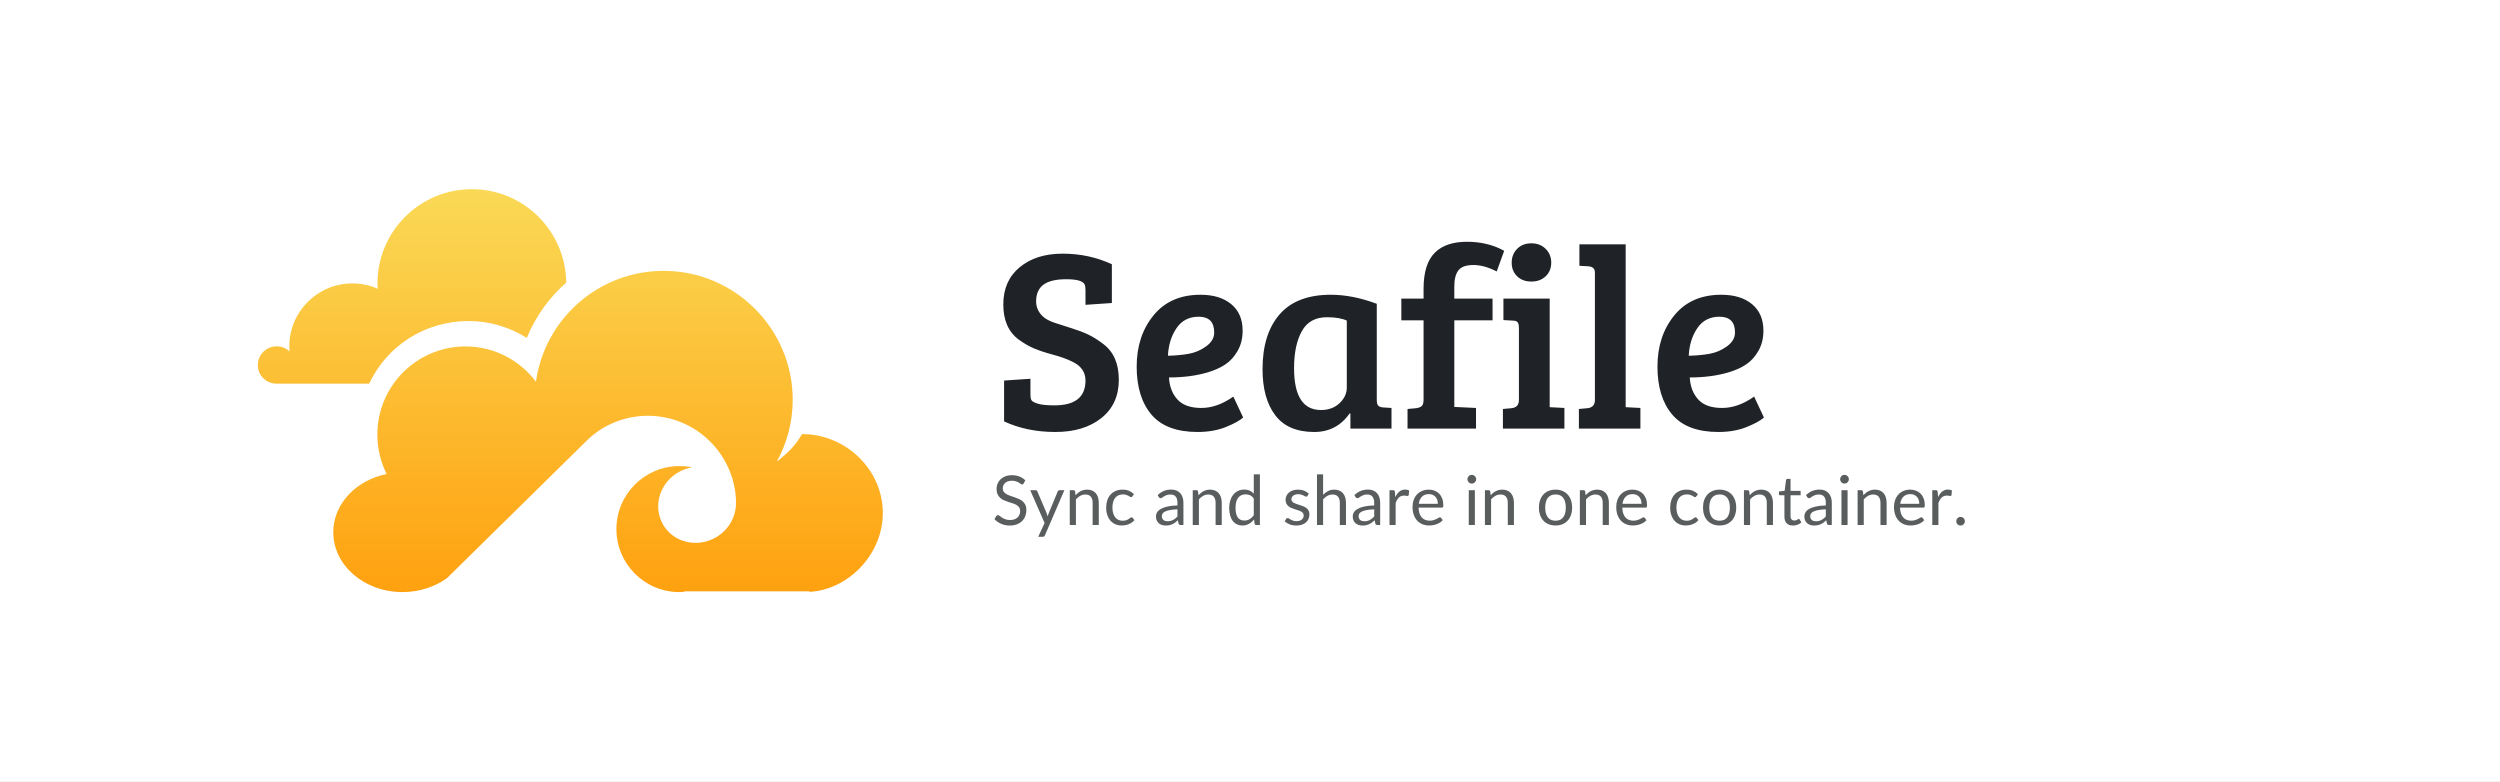
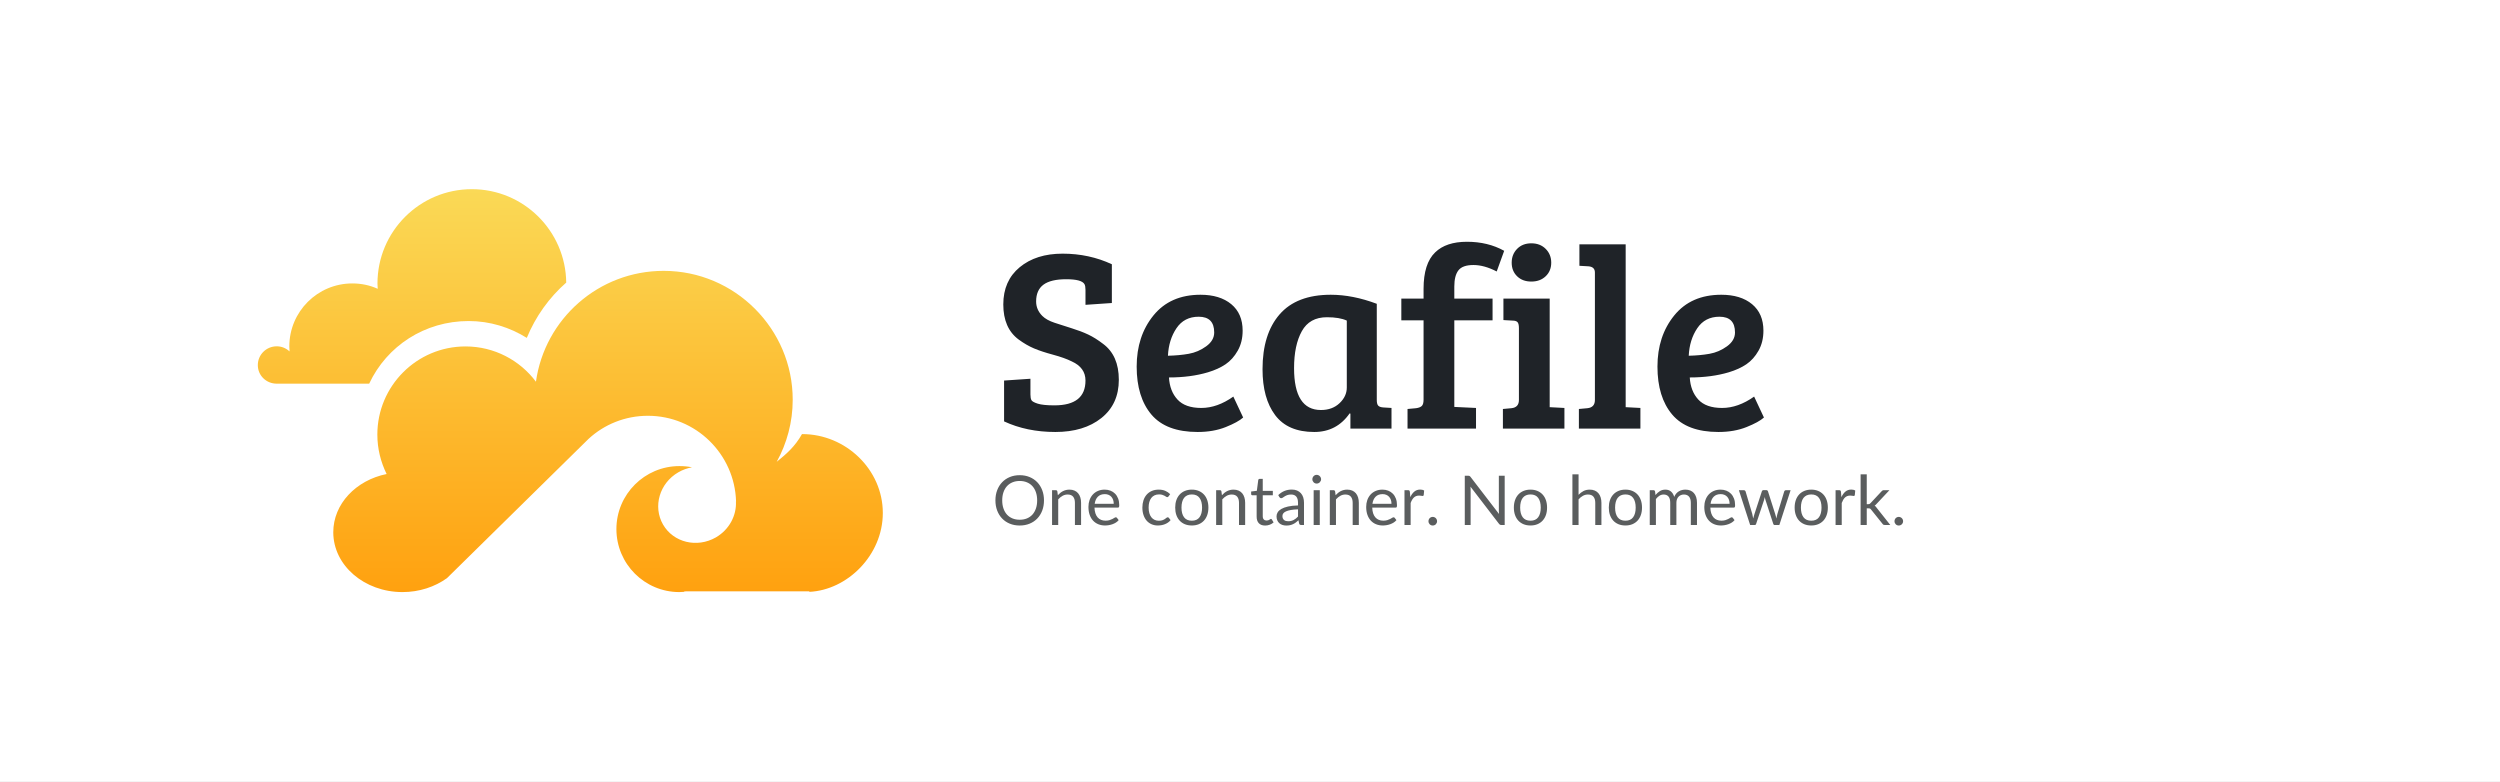
<svg xmlns="http://www.w3.org/2000/svg" viewBox="0 0 1600 500" width="1600" height="500" role="img" aria-label="Seafile">
  <rect width="1600" height="500" fill="#ffffff" />
  <g transform="translate(151.67,36.67) scale(0.83333)">
    <g transform="translate(16,15.859) scale(0.937683)">
      <linearGradient id="a" x1="-50.565" x2="-48.43" y1="653.193" y2="653.193" gradientTransform="matrix(0 154.4688 154.4688 0 -100641.89 7901.833)" gradientUnits="userSpaceOnUse">
        <stop offset="0" style="stop-color:#fad956" />
        <stop offset="1" style="stop-color:#ffa10f" />
      </linearGradient>
      <path d="M0 235.2c0-8.5 6.9-15.4 15.5-15.4 4.1 0 7.7 1.6 10.5 4.2-.1-1.4-.2-2.7-.2-4.1 0-28.5 23.1-51.6 51.6-51.6 7.4 0 14.4 1.5 20.8 4.4-.1-1.5-.2-2.9-.2-4.3 0-42.7 34.6-77.3 77.3-77.3 42.4 0 76.8 34.2 77.3 76.5-14 12.3-25.1 27.8-32.3 45.3-13.8-8.6-30.1-13.8-47.6-13.8-36 0-67 20.4-81.5 51.3H15.5c-8.6 0-15.5-6.7-15.5-15.2M407.1 189c-19.1-19.1-45.5-31-74.7-31-53.3 0-97.4 39.4-104.6 90.8-13.1-17.5-34.1-28.9-57.7-28.9-39.9 0-72.2 32.4-72.2 72.2 0 11.6 2.8 22.5 7.6 32.3-25.1 5.1-43.7 24.5-43.7 47.7 0 27.1 25.4 49 56.7 49 13.8 0 26.5-4.3 36.4-11.4l116-114.1c12.8-11.8 29.9-18.9 48.6-18.9 39.2 0 71.1 31.3 72.2 70.2 0 0 0-.1-.1-.1.6 11.5-5.4 23.1-16.4 29.5-15.5 8.9-34.8 4.2-43.3-10.5-8.5-14.8-2.9-33.9 12.5-42.8 3.6-2.1 7.4-3.4 11.2-4.1-3.3-.7-6.8-1-10.3-1-28.4 0-51.6 23.1-51.6 51.6s23.1 51.6 51.6 51.6c1.2 0 2.5-.1 3.8-.2l-.1-.2 1.5-.2h101.2v.4c31-1.4 60.2-29.9 60.2-64.6 0-35.6-30.4-64.6-66-64.6h-.2c-5.8 10.3-12.8 16.3-20.7 22.7 8.3-15.1 13.1-32.4 13.1-50.8 0-29.2-11.9-55.5-31-74.6" style="fill:url(#a)" />
    </g>
  </g>
  <g transform="translate(635.00,274.32)">
    <path d="M39.86-14.89Q59.71-14.89 59.71-30.77Q59.71-39.04 50.95-43.01Q46.32-45.32 38.95-47.31Q31.59-49.29 26.71-51.36Q21.83-53.43 16.87-57.07Q7.11-64.35 7.11-79.48Q7.11-94.62 17.62-103.30Q28.12-111.98 45.08-111.98Q62.03-111.98 76.59-105.20L76.59-80.39L59.71-79.23L59.71-88.83Q59.71-91.31 59.05-92.47Q57.23-95.61 47.39-95.61Q37.55-95.61 32.83-92.14Q28.12-88.66 28.12-81.38Q28.12-76.09 32.09-72.12Q34.74-69.47 39.95-67.74Q45.16-66 51.03-64.18Q56.90-62.36 61.45-60.21Q66-58.06 70.96-54.26Q81.05-46.81 81.05-31.26Q81.05-15.71 69.89-6.78Q58.72 2.15 40.44 2.15Q22.17 2.15 7.61-4.63L7.61-30.77L24.48-31.92L24.48-21.83Q24.48-19.35 25.14-18.20Q25.80-17.04 29.20-15.96Q32.59-14.89 39.86-14.89M133.32-85.68Q145.73-85.68 153.01-79.65Q160.29-73.61 160.29-62.69Q160.29-55.41 157.14-49.87Q154-44.33 149.37-41.19Q144.74-38.05 138.12-36.06Q127.04-32.75 113.14-32.75Q113.64-23.98 118.60-18.61Q123.56-13.23 133.82-13.23Q144.08-13.23 154.33-20.51L160.62-7.11Q157.31-4.14 149.45-0.99Q141.59 2.15 131.50 2.15Q111.32 2.15 101.89-9.02Q92.47-20.18 92.47-39.70Q92.47-59.22 103.22-72.45Q113.97-85.68 133.32-85.68M125.80-47.89Q131.83-48.96 136.96-52.68Q142.09-56.41 142.09-61.53Q142.09-71.62 132.17-71.62Q122.90-71.62 117.94-64.26Q112.98-56.90 112.48-46.65Q119.76-46.81 125.80-47.89M246.14-79.89L246.14-18.36Q246.14-15.71 247.05-14.72Q247.95-13.73 250.27-13.56L255.56-13.23L255.56 0L229.26 0L229.26-9.59L228.77-9.76Q220.50 2.15 206.11 2.15Q189.23 2.15 181.13-8.60Q173.02-19.35 173.02-38.05Q173.02-60.54 183.94-73.11Q194.86-85.68 216.69-85.68Q230.75-85.68 246.14-79.89M226.95-26.30L226.95-69.14Q222.32-71.29 214.21-71.29Q203.13-71.29 198.17-62.36Q193.20-53.43 193.20-38.71Q193.20-11.91 210.41-11.91Q217.68-11.91 222.32-16.29Q226.95-20.68 226.95-26.30M276.08-18.53L276.08-69.31L261.85-69.31L261.85-83.20L276.08-83.20L276.08-89.49Q276.08-105.70 283.52-112.81Q290.47-119.59 303.86-119.59Q317.26-119.59 327.68-113.80L322.89-100.57Q314.95-104.71 308-104.71Q301.05-104.71 298.41-101.32Q295.76-97.92 295.76-90.98L295.76-83.20L320.24-83.20L320.24-69.31L295.76-69.31L295.76-13.89L309.65-13.23L309.65 0L265.82 0L265.82-12.57L271.28-13.07Q273.76-13.40 274.92-14.47Q276.08-15.55 276.08-18.53M327.19-83.20L356.80-83.20L356.80-13.73L366.23-13.23L366.23 0L326.86 0L326.86-12.57L332.32-13.07Q337.11-13.56 337.11-18.36L337.11-64.35Q337.11-67.16 336.20-68.15Q335.29-69.14 332.98-69.14L327.19-69.47L327.19-83.20M335.95-97.51Q332.48-100.90 332.48-106.20Q332.48-111.49 335.95-115.05Q339.43-118.60 345.05-118.60Q350.68-118.60 354.23-115.05Q357.79-111.49 357.79-106.20Q357.79-100.90 354.23-97.51Q350.68-94.12 345.05-94.12Q339.43-94.12 335.95-97.51M375.82-117.94L405.43-117.94L405.43-13.73L414.86-13.23L414.86 0L375.49 0L375.49-12.57L380.95-13.07Q385.74-13.56 385.74-18.36L385.74-99.91Q385.74-103.55 381.61-103.88L375.82-104.21L375.82-117.94M466.63-85.68Q479.04-85.68 486.32-79.65Q493.59-73.61 493.59-62.69Q493.59-55.41 490.45-49.87Q487.31-44.33 482.68-41.19Q478.05-38.05 471.43-36.06Q460.35-32.75 446.45-32.75Q446.95-23.98 451.91-18.61Q456.87-13.23 467.13-13.23Q477.38-13.23 487.64-20.51L493.92-7.11Q490.62-4.14 482.76-0.99Q474.90 2.15 464.81 2.15Q444.63 2.15 435.20-9.02Q425.77-20.18 425.77-39.70Q425.77-59.22 436.53-72.45Q447.28-85.68 466.63-85.68M459.11-47.89Q465.14-48.96 470.27-52.68Q475.40-56.41 475.40-61.53Q475.40-71.62 465.47-71.62Q456.21-71.62 451.25-64.26Q446.29-56.90 445.79-46.65Q453.07-46.81 459.11-47.89" fill="#1f2328" />
  </g>
  <g transform="translate(635.00,336)">
-     <path d="M21.19-28.62L20.15-26.60Q19.95-26.27 19.72-26.10Q19.49-25.94 19.16-25.94Q18.79-25.94 18.28-26.31Q17.78-26.69 17.02-27.14Q16.26-27.59 15.19-27.96Q14.12-28.34 12.61-28.34Q11.18-28.34 10.09-27.95Q9-27.57 8.26-26.91Q7.52-26.25 7.15-25.35Q6.78-24.46 6.78-23.43Q6.78-22.11 7.42-21.24Q8.07-20.37 9.14-19.76Q10.21-19.14 11.56-18.69Q12.91-18.24 14.33-17.75Q15.75-17.27 17.11-16.66Q18.46-16.06 19.52-15.14Q20.59-14.21 21.24-12.87Q21.89-11.53 21.89-9.57Q21.89-7.50 21.19-5.69Q20.48-3.87 19.13-2.53Q17.78-1.19 15.81-0.42Q13.84 0.35 11.33 0.35Q8.25 0.35 5.74-0.76Q3.23-1.87 1.45-3.76L2.68-5.79Q2.86-6.03 3.11-6.19Q3.37-6.36 3.67-6.36Q3.96-6.36 4.32-6.13Q4.69-5.90 5.15-5.54Q5.61-5.19 6.20-4.77Q6.80-4.36 7.56-4Q8.32-3.65 9.28-3.42Q10.25-3.19 11.46-3.19Q12.98-3.19 14.17-3.61Q15.36-4.03 16.18-4.79Q17.01-5.54 17.45-6.60Q17.89-7.66 17.89-8.95Q17.89-10.38 17.24-11.30Q16.59-12.21 15.53-12.83Q14.48-13.44 13.11-13.87Q11.75-14.30 10.34-14.75Q8.93-15.20 7.57-15.80Q6.20-16.39 5.15-17.34Q4.09-18.28 3.44-19.70Q2.79-21.12 2.79-23.21Q2.79-24.88 3.44-26.44Q4.09-28.01 5.33-29.22Q6.58-30.43 8.39-31.15Q10.21-31.88 12.56-31.88Q15.20-31.88 17.37-31.04Q19.54-30.21 21.19-28.62M43.10-22.29L46.20-22.29L33.77 6.58Q33.57 7.02 33.27 7.28Q32.98 7.55 32.36 7.55L29.46 7.55L33.53-1.30L24.33-22.29L27.72-22.29Q28.23-22.29 28.52-22.03Q28.82-21.78 28.93-21.47L34.89-7.44Q35.24-6.51 35.49-5.50Q35.79-6.53 36.15-7.46L41.93-21.47Q42.06-21.82 42.38-22.05Q42.70-22.29 43.10-22.29M53.04-21.47L53.35-19.05Q54.08-19.87 54.89-20.53Q55.70-21.19 56.62-21.66Q57.53-22.13 58.55-22.38Q59.58-22.64 60.76-22.64Q62.59-22.64 63.99-22.03Q65.38-21.43 66.32-20.32Q67.25-19.21 67.74-17.64Q68.22-16.08 68.22-14.19L68.22 0L64.28 0L64.28-14.19Q64.28-16.72 63.13-18.12Q61.97-19.51 59.62-19.51Q57.88-19.51 56.37-18.68Q54.87-17.84 53.59-16.41L53.59 0L49.65 0L49.65-22.29L52.01-22.29Q52.84-22.29 53.04-21.47M90.75-19.73L89.72-18.33Q89.54-18.08 89.36-17.95Q89.19-17.82 88.88-17.82Q88.55-17.82 88.15-18.09Q87.76-18.37 87.17-18.70Q86.59-19.03 85.74-19.30Q84.90-19.58 83.67-19.58Q82.02-19.58 80.76-19Q79.51-18.41 78.66-17.31Q77.81-16.21 77.38-14.65Q76.96-13.09 76.96-11.15Q76.96-9.13 77.42-7.56Q77.88-5.98 78.73-4.92Q79.57-3.85 80.77-3.29Q81.97-2.73 83.47-2.73Q84.90-2.73 85.82-3.07Q86.75-3.41 87.35-3.83Q87.96-4.25 88.36-4.59Q88.77-4.93 89.17-4.93Q89.65-4.93 89.91-4.55L91.01-3.12Q90.29-2.22 89.36-1.58Q88.44-0.95 87.37-0.52Q86.31-0.09 85.14 0.11Q83.97 0.31 82.76 0.31Q80.67 0.31 78.88-0.46Q77.09-1.23 75.77-2.69Q74.45-4.16 73.70-6.29Q72.95-8.43 72.95-11.15Q72.95-13.64 73.64-15.75Q74.34-17.86 75.67-19.39Q77-20.92 78.95-21.78Q80.89-22.64 83.42-22.64Q85.78-22.64 87.57-21.88Q89.36-21.12 90.75-19.73M118.56-5.41L118.56-10.03Q115.85-9.94 113.95-9.60Q112.05-9.26 110.85-8.71Q109.65-8.16 109.11-7.41Q108.57-6.67 108.57-5.74Q108.57-4.86 108.86-4.22Q109.14-3.59 109.64-3.18Q110.13-2.77 110.80-2.58Q111.47-2.40 112.24-2.40Q113.28-2.40 114.14-2.61Q114.99-2.82 115.75-3.21Q116.51-3.61 117.20-4.16Q117.90-4.71 118.56-5.41M106.61-17.89L105.91-19.14Q107.76-20.92 109.89-21.80Q112.02-22.68 114.62-22.68Q116.49-22.68 117.94-22.07Q119.39-21.45 120.38-20.35Q121.37-19.25 121.88-17.69Q122.39-16.13 122.39-14.26L122.39 0L120.65 0Q120.08 0 119.77-0.19Q119.46-0.37 119.28-0.92L118.84-3.04Q117.96-2.22 117.13-1.59Q116.29-0.97 115.37-0.54Q114.44-0.11 113.40 0.12Q112.35 0.35 111.08 0.35Q109.78 0.35 108.64-0.01Q107.49-0.37 106.64-1.10Q105.80-1.83 105.30-2.94Q104.81-4.05 104.81-5.57Q104.81-6.89 105.53-8.11Q106.26-9.33 107.89-10.27Q109.52-11.22 112.13-11.82Q114.75-12.43 118.56-12.52L118.56-14.26Q118.56-16.85 117.44-18.18Q116.31-19.51 114.16-19.51Q112.71-19.51 111.73-19.15Q110.75-18.79 110.03-18.34Q109.32-17.89 108.80-17.52Q108.28-17.16 107.78-17.16Q107.38-17.16 107.10-17.37Q106.81-17.58 106.61-17.89M131.74-21.47L132.04-19.05Q132.77-19.87 133.58-20.53Q134.40-21.19 135.31-21.66Q136.22-22.13 137.25-22.38Q138.27-22.64 139.46-22.64Q141.28-22.64 142.68-22.03Q144.08-21.43 145.01-20.32Q145.95-19.21 146.43-17.64Q146.92-16.08 146.92-14.19L146.92 0L142.98 0L142.98-14.19Q142.98-16.72 141.82-18.12Q140.67-19.51 138.31-19.51Q136.58-19.51 135.07-18.68Q133.56-17.84 132.29-16.41L132.29 0L128.35 0L128.35-22.29L130.70-22.29Q131.54-22.29 131.74-21.47M167.42-6.23L167.42-16.98Q166.32-18.46 165.04-19.04Q163.77-19.62 162.18-19.62Q159.08-19.62 157.41-17.40Q155.74-15.18 155.74-11.07Q155.74-8.89 156.11-7.34Q156.49-5.79 157.21-4.79Q157.94-3.78 158.99-3.32Q160.05-2.86 161.39-2.86Q163.33-2.86 164.77-3.74Q166.21-4.62 167.42-6.23M167.42-32.41L171.34-32.41L171.34 0L169 0Q168.17 0 167.95-0.81L167.60-3.52Q166.17-1.80 164.34-0.75Q162.51 0.31 160.12 0.31Q158.20 0.31 156.64-0.43Q155.08-1.17 153.98-2.60Q152.88-4.03 152.28-6.16Q151.69-8.29 151.69-11.07Q151.69-13.53 152.35-15.65Q153.01-17.78 154.24-19.34Q155.47-20.90 157.27-21.79Q159.06-22.68 161.30-22.68Q163.35-22.68 164.81-21.99Q166.28-21.30 167.42-20.06L167.42-32.41M202.66-20.04L201.78-18.61Q201.52-18.13 200.97-18.13Q200.64-18.13 200.22-18.37Q199.80-18.61 199.20-18.91Q198.59-19.21 197.76-19.46Q196.92-19.71 195.78-19.71Q194.79-19.71 194-19.46Q193.20-19.21 192.64-18.77Q192.08-18.33 191.78-17.74Q191.49-17.16 191.49-16.48Q191.49-15.62 191.98-15.05Q192.48-14.48 193.29-14.06Q194.11-13.64 195.14-13.32Q196.17-13 197.26-12.64Q198.35-12.28 199.39-11.84Q200.42-11.40 201.23-10.74Q202.05-10.08 202.54-9.12Q203.04-8.16 203.04-6.82Q203.04-5.28 202.49-3.97Q201.94-2.66 200.86-1.70Q199.78-0.75 198.22-0.20Q196.66 0.35 194.61 0.35Q192.28 0.35 190.39-0.41Q188.50-1.17 187.18-2.35L188.10-3.85Q188.28-4.14 188.52-4.29Q188.76-4.44 189.13-4.44Q189.53-4.44 189.97-4.14Q190.41-3.83 191.04-3.45Q191.66-3.08 192.57-2.77Q193.47-2.46 194.81-2.46Q195.95-2.46 196.81-2.76Q197.67-3.06 198.24-3.56Q198.81-4.07 199.09-4.73Q199.36-5.39 199.36-6.14Q199.36-7.06 198.87-7.67Q198.37-8.27 197.56-8.70Q196.75-9.13 195.70-9.45Q194.66-9.77 193.57-10.12Q192.48-10.47 191.43-10.92Q190.39-11.37 189.57-12.06Q188.76-12.74 188.26-13.74Q187.77-14.74 187.77-16.17Q187.77-17.45 188.30-18.62Q188.83-19.80 189.84-20.69Q190.85-21.58 192.32-22.11Q193.80-22.64 195.69-22.64Q197.89-22.64 199.64-21.95Q201.39-21.25 202.66-20.04M211.79-32.41L211.79-19.32Q213.22-20.83 214.96-21.74Q216.70-22.64 218.97-22.64Q220.79-22.64 222.19-22.03Q223.59-21.43 224.52-20.32Q225.46-19.21 225.94-17.64Q226.42-16.08 226.42-14.19L226.42 0L222.49 0L222.49-14.19Q222.49-16.72 221.33-18.12Q220.18-19.51 217.82-19.51Q216.08-19.51 214.58-18.68Q213.07-17.84 211.79-16.41L211.79 0L207.86 0L207.86-32.41L211.79-32.41M244.49-5.41L244.49-10.03Q241.78-9.94 239.88-9.60Q237.97-9.26 236.77-8.71Q235.58-8.16 235.04-7.41Q234.50-6.67 234.50-5.74Q234.50-4.86 234.78-4.22Q235.07-3.59 235.56-3.18Q236.06-2.77 236.73-2.58Q237.40-2.40 238.17-2.40Q239.21-2.40 240.06-2.61Q240.92-2.82 241.68-3.21Q242.44-3.61 243.13-4.16Q243.83-4.71 244.49-5.41M232.54-17.89L231.84-19.14Q233.68-20.92 235.82-21.80Q237.95-22.68 240.55-22.68Q242.42-22.68 243.87-22.07Q245.32-21.45 246.31-20.35Q247.30-19.25 247.81-17.69Q248.31-16.13 248.31-14.26L248.31 0L246.58 0Q246 0 245.70-0.19Q245.39-0.37 245.21-0.92L244.77-3.04Q243.89-2.22 243.06-1.59Q242.22-0.97 241.30-0.54Q240.37-0.11 239.33 0.12Q238.28 0.35 237.01 0.35Q235.71 0.35 234.56-0.01Q233.42-0.37 232.57-1.10Q231.73-1.83 231.23-2.94Q230.74-4.05 230.74-5.57Q230.74-6.89 231.46-8.11Q232.19-9.33 233.82-10.27Q235.44-11.22 238.06-11.82Q240.68-12.43 244.49-12.52L244.49-14.26Q244.49-16.85 243.36-18.18Q242.24-19.51 240.09-19.51Q238.63-19.51 237.65-19.15Q236.68-18.79 235.96-18.34Q235.25-17.89 234.73-17.52Q234.21-17.16 233.71-17.16Q233.31-17.16 233.02-17.37Q232.74-17.58 232.54-17.89M257.73-21.21L257.99-17.82Q259.05-20.11 260.59-21.39Q262.13-22.68 264.35-22.68Q265.06-22.68 265.70-22.53Q266.35-22.37 266.86-22.04L266.57-19.12Q266.44-18.57 265.91-18.57Q265.61-18.57 265.01-18.70Q264.42-18.83 263.67-18.83Q262.61-18.83 261.79-18.52Q260.96-18.22 260.31-17.61Q259.67-17.01 259.15-16.11Q258.63-15.22 258.21-14.08L258.21 0L254.28 0L254.28-22.29L256.52-22.29Q257.16-22.29 257.40-22.04Q257.64-21.80 257.73-21.21M273.02-13.57L285.21-13.57Q285.21-14.94 284.82-16.07Q284.44-17.20 283.70-18.03Q282.96-18.85 281.91-19.30Q280.85-19.76 279.51-19.76Q276.69-19.76 275.05-18.12Q273.42-16.48 273.02-13.57M287.28-4.55L288.38-3.12Q287.65-2.24 286.64-1.59Q285.63-0.95 284.47-0.53Q283.32-0.11 282.08 0.10Q280.85 0.31 279.64 0.31Q277.33 0.31 275.38-0.47Q273.44-1.25 272.02-2.76Q270.60-4.27 269.81-6.49Q269.02-8.71 269.02-11.59Q269.02-13.93 269.73-15.95Q270.45-17.97 271.79-19.46Q273.13-20.94 275.07-21.79Q277-22.64 279.42-22.64Q281.42-22.64 283.13-21.97Q284.83-21.30 286.08-20.03Q287.32-18.77 288.02-16.91Q288.73-15.05 288.73-12.67Q288.73-11.75 288.53-11.44Q288.33-11.13 287.78-11.13L272.89-11.13Q272.95-9.02 273.47-7.46Q273.99-5.90 274.91-4.85Q275.84-3.81 277.11-3.29Q278.39-2.77 279.97-2.77Q281.45-2.77 282.51-3.11Q283.58-3.45 284.35-3.85Q285.12-4.25 285.64-4.59Q286.15-4.93 286.53-4.93Q287.01-4.93 287.28-4.55M305.01-22.29L308.92-22.29L308.92 0L305.01 0L305.01-22.29M309.76-29.28Q309.76-28.71 309.53-28.21Q309.30-27.72 308.91-27.33Q308.53-26.95 308.01-26.73Q307.49-26.51 306.92-26.51Q306.35-26.51 305.85-26.73Q305.36-26.95 304.99-27.33Q304.61-27.72 304.39-28.21Q304.17-28.71 304.17-29.28Q304.17-29.85 304.39-30.37Q304.61-30.89 304.99-31.27Q305.36-31.66 305.85-31.88Q306.35-32.10 306.92-32.10Q307.49-32.10 308.01-31.88Q308.53-31.66 308.91-31.27Q309.30-30.89 309.53-30.37Q309.76-29.85 309.76-29.28M318.74-21.47L319.04-19.05Q319.77-19.87 320.58-20.53Q321.40-21.19 322.31-21.66Q323.22-22.13 324.25-22.38Q325.27-22.64 326.46-22.64Q328.28-22.64 329.68-22.03Q331.08-21.43 332.01-20.32Q332.95-19.21 333.43-17.64Q333.92-16.08 333.92-14.19L333.92 0L329.98 0L329.98-14.19Q329.98-16.72 328.82-18.12Q327.67-19.51 325.31-19.51Q323.58-19.51 322.07-18.68Q320.56-17.84 319.29-16.41L319.29 0L315.35 0L315.35-22.29L317.70-22.29Q318.54-22.29 318.74-21.47M360.56-22.64Q363-22.64 364.96-21.82Q366.92-21.01 368.30-19.51Q369.69-18.02 370.42-15.89Q371.16-13.77 371.16-11.15Q371.16-8.51 370.42-6.40Q369.69-4.29 368.30-2.79Q366.92-1.30 364.96-0.49Q363 0.31 360.56 0.31Q358.09 0.31 356.12-0.49Q354.16-1.30 352.77-2.79Q351.38-4.29 350.65-6.40Q349.91-8.51 349.91-11.15Q349.91-13.77 350.65-15.89Q351.38-18.02 352.77-19.51Q354.16-21.01 356.12-21.82Q358.09-22.64 360.56-22.64M360.56-2.75Q363.86-2.75 365.49-4.96Q367.11-7.17 367.11-11.13Q367.11-15.11 365.49-17.34Q363.86-19.56 360.56-19.56Q358.89-19.56 357.64-18.99Q356.40-18.41 355.57-17.34Q354.75-16.26 354.34-14.68Q353.94-13.11 353.94-11.13Q353.94-7.17 355.57-4.96Q357.21-2.75 360.56-2.75M379.50-21.47L379.81-19.05Q380.53-19.87 381.35-20.53Q382.16-21.19 383.07-21.66Q383.99-22.13 385.01-22.38Q386.03-22.64 387.22-22.64Q389.05-22.64 390.44-22.03Q391.84-21.43 392.78-20.32Q393.71-19.21 394.20-17.64Q394.68-16.08 394.68-14.19L394.68 0L390.74 0L390.74-14.19Q390.74-16.72 389.59-18.12Q388.43-19.51 386.08-19.51Q384.34-19.51 382.83-18.68Q381.33-17.84 380.05-16.41L380.05 0L376.11 0L376.11-22.29L378.47-22.29Q379.30-22.29 379.50-21.47M403.39-13.57L415.58-13.57Q415.58-14.94 415.19-16.07Q414.81-17.20 414.07-18.03Q413.34-18.85 412.28-19.30Q411.22-19.76 409.88-19.76Q407.07-19.76 405.43-18.12Q403.79-16.48 403.39-13.57M417.65-4.55L418.75-3.12Q418.02-2.24 417.01-1.59Q416-0.95 414.84-0.53Q413.69-0.11 412.46 0.10Q411.22 0.31 410.01 0.31Q407.70 0.31 405.76-0.47Q403.81-1.25 402.39-2.76Q400.97-4.27 400.18-6.49Q399.39-8.71 399.39-11.59Q399.39-13.93 400.10-15.95Q400.82-17.97 402.16-19.46Q403.50-20.94 405.44-21.79Q407.37-22.64 409.79-22.64Q411.80-22.64 413.50-21.97Q415.21-21.30 416.45-20.03Q417.69-18.77 418.40-16.91Q419.10-15.05 419.10-12.67Q419.10-11.75 418.90-11.44Q418.70-11.13 418.15-11.13L403.26-11.13Q403.33-9.02 403.84-7.46Q404.36-5.90 405.28-4.85Q406.21-3.81 407.48-3.29Q408.76-2.77 410.34-2.77Q411.82-2.77 412.88-3.11Q413.95-3.45 414.72-3.85Q415.49-4.25 416.01-4.59Q416.53-4.93 416.90-4.93Q417.38-4.93 417.65-4.55M451.70-19.73L450.67-18.33Q450.49-18.08 450.32-17.95Q450.14-17.82 449.83-17.82Q449.50-17.82 449.11-18.09Q448.71-18.37 448.13-18.70Q447.55-19.03 446.70-19.30Q445.85-19.58 444.62-19.58Q442.97-19.58 441.72-19Q440.46-18.41 439.62-17.31Q438.77-16.21 438.34-14.65Q437.91-13.09 437.91-11.15Q437.91-9.13 438.37-7.56Q438.83-5.98 439.68-4.92Q440.53-3.85 441.73-3.29Q442.93-2.73 444.42-2.73Q445.85-2.73 446.78-3.07Q447.70-3.41 448.31-3.83Q448.91-4.25 449.32-4.59Q449.72-4.93 450.12-4.93Q450.60-4.93 450.87-4.55L451.97-3.12Q451.24-2.22 450.32-1.58Q449.39-0.95 448.33-0.52Q447.26-0.09 446.09 0.11Q444.93 0.31 443.72 0.31Q441.63 0.31 439.83-0.46Q438.04-1.23 436.72-2.69Q435.40-4.16 434.65-6.29Q433.91-8.43 433.91-11.15Q433.91-13.64 434.60-15.75Q435.29-17.86 436.62-19.39Q437.95-20.92 439.90-21.78Q441.85-22.64 444.38-22.64Q446.73-22.64 448.52-21.88Q450.32-21.12 451.70-19.73M465.56-22.64Q468.01-22.64 469.96-21.82Q471.92-21.01 473.31-19.51Q474.69-18.02 475.43-15.89Q476.17-13.77 476.17-11.15Q476.17-8.51 475.43-6.40Q474.69-4.29 473.31-2.79Q471.92-1.30 469.96-0.49Q468.01 0.31 465.56 0.31Q463.10 0.31 461.13-0.49Q459.16-1.30 457.78-2.79Q456.39-4.29 455.65-6.40Q454.92-8.51 454.92-11.15Q454.92-13.77 455.65-15.89Q456.39-18.02 457.78-19.51Q459.16-21.01 461.13-21.82Q463.10-22.64 465.56-22.64M465.56-2.75Q468.86-2.75 470.49-4.96Q472.12-7.17 472.12-11.13Q472.12-15.11 470.49-17.34Q468.86-19.56 465.56-19.56Q463.89-19.56 462.65-18.99Q461.41-18.41 460.58-17.34Q459.76-16.26 459.35-14.68Q458.94-13.11 458.94-11.13Q458.94-7.17 460.58-4.96Q462.22-2.75 465.56-2.75M484.51-21.47L484.81-19.05Q485.54-19.87 486.35-20.53Q487.17-21.19 488.08-21.66Q488.99-22.13 490.02-22.38Q491.04-22.64 492.23-22.64Q494.05-22.64 495.45-22.03Q496.85-21.43 497.78-20.32Q498.72-19.21 499.20-17.64Q499.69-16.08 499.69-14.19L499.69 0L495.75 0L495.75-14.19Q495.75-16.72 494.59-18.12Q493.44-19.51 491.08-19.51Q489.35-19.51 487.84-18.68Q486.33-17.84 485.06-16.41L485.06 0L481.12 0L481.12-22.29L483.47-22.29Q484.31-22.29 484.51-21.47M512.51 0.35Q509.87 0.35 508.45-1.12Q507.03-2.60 507.03-5.37L507.03-19.01L504.35-19.01Q504-19.01 503.76-19.22Q503.51-19.43 503.51-19.87L503.51-21.43L507.17-21.89L508.07-28.78Q508.13-29.11 508.37-29.31Q508.60-29.52 508.97-29.52L510.95-29.52L510.95-21.85L517.40-21.85L517.40-19.01L510.95-19.01L510.95-5.63Q510.95-4.22 511.63-3.54Q512.31-2.86 513.39-2.86Q514.01-2.86 514.46-3.02Q514.91-3.19 515.24-3.39Q515.57-3.59 515.80-3.75Q516.03-3.92 516.21-3.92Q516.52-3.92 516.76-3.54L517.90-1.67Q516.89-0.73 515.46-0.19Q514.03 0.35 512.51 0.35M533.52-5.41L533.52-10.03Q530.82-9.94 528.91-9.60Q527.01-9.26 525.81-8.71Q524.61-8.16 524.07-7.41Q523.53-6.67 523.53-5.74Q523.53-4.86 523.82-4.22Q524.11-3.59 524.60-3.18Q525.10-2.77 525.77-2.58Q526.44-2.40 527.21-2.40Q528.24-2.40 529.10-2.61Q529.96-2.82 530.72-3.21Q531.48-3.61 532.17-4.16Q532.86-4.71 533.52-5.41M521.58-17.89L520.87-19.14Q522.72-20.92 524.85-21.80Q526.99-22.68 529.58-22.68Q531.45-22.68 532.91-22.07Q534.36-21.45 535.35-20.35Q536.34-19.25 536.84-17.69Q537.35-16.13 537.35-14.26L537.35 0L535.61 0Q535.04 0 534.73-0.19Q534.42-0.37 534.25-0.92L533.81-3.04Q532.93-2.22 532.09-1.59Q531.26-0.97 530.33-0.54Q529.41-0.11 528.36 0.12Q527.32 0.35 526.04 0.35Q524.74 0.35 523.60-0.01Q522.46-0.37 521.61-1.10Q520.76-1.83 520.27-2.94Q519.77-4.05 519.77-5.57Q519.77-6.89 520.50-8.11Q521.22-9.33 522.85-10.27Q524.48-11.22 527.10-11.82Q529.72-12.43 533.52-12.52L533.52-14.26Q533.52-16.85 532.40-18.18Q531.28-19.51 529.12-19.51Q527.67-19.51 526.69-19.15Q525.71-18.79 525-18.34Q524.28-17.89 523.76-17.52Q523.25-17.16 522.74-17.16Q522.35-17.16 522.06-17.37Q521.77-17.58 521.58-17.89M543.53-22.29L547.45-22.29L547.45 0L543.53 0L543.53-22.29M548.28-29.28Q548.28-28.71 548.05-28.21Q547.82-27.72 547.44-27.33Q547.05-26.95 546.54-26.73Q546.02-26.51 545.45-26.51Q544.87-26.51 544.38-26.73Q543.88-26.95 543.51-27.33Q543.14-27.72 542.92-28.21Q542.70-28.71 542.70-29.28Q542.70-29.85 542.92-30.37Q543.14-30.89 543.51-31.27Q543.88-31.66 544.38-31.88Q544.87-32.10 545.45-32.10Q546.02-32.10 546.54-31.88Q547.05-31.66 547.44-31.27Q547.82-30.89 548.05-30.37Q548.28-29.85 548.28-29.28M557.26-21.47L557.57-19.05Q558.29-19.87 559.11-20.53Q559.92-21.19 560.84-21.66Q561.75-22.13 562.77-22.38Q563.79-22.64 564.98-22.64Q566.81-22.64 568.20-22.03Q569.60-21.43 570.54-20.32Q571.47-19.21 571.96-17.64Q572.44-16.08 572.44-14.19L572.44 0L568.50 0L568.50-14.19Q568.50-16.72 567.35-18.12Q566.19-19.51 563.84-19.51Q562.10-19.51 560.59-18.68Q559.09-17.84 557.81-16.41L557.81 0L553.87 0L553.87-22.29L556.23-22.29Q557.06-22.29 557.26-21.47M581.15-13.57L593.34-13.57Q593.34-14.94 592.96-16.07Q592.57-17.20 591.83-18.03Q591.10-18.85 590.04-19.30Q588.98-19.76 587.64-19.76Q584.83-19.76 583.19-18.12Q581.55-16.48 581.15-13.57M595.41-4.55L596.51-3.12Q595.78-2.24 594.77-1.59Q593.76-0.95 592.60-0.53Q591.45-0.11 590.22 0.10Q588.98 0.31 587.77 0.31Q585.46 0.31 583.52-0.47Q581.57-1.25 580.15-2.76Q578.73-4.27 577.94-6.49Q577.15-8.71 577.15-11.59Q577.15-13.93 577.86-15.95Q578.58-17.97 579.92-19.46Q581.26-20.94 583.20-21.79Q585.13-22.64 587.55-22.64Q589.56-22.64 591.26-21.97Q592.97-21.30 594.21-20.03Q595.45-18.77 596.16-16.91Q596.86-15.05 596.86-12.67Q596.86-11.75 596.66-11.44Q596.46-11.13 595.91-11.13L581.02-11.13Q581.09-9.02 581.60-7.46Q582.12-5.90 583.04-4.85Q583.97-3.81 585.24-3.29Q586.52-2.77 588.10-2.77Q589.58-2.77 590.64-3.11Q591.71-3.45 592.48-3.85Q593.25-4.25 593.77-4.59Q594.29-4.93 594.66-4.93Q595.14-4.93 595.41-4.55M605.11-21.21L605.37-17.82Q606.43-20.11 607.97-21.39Q609.51-22.68 611.73-22.68Q612.44-22.68 613.08-22.53Q613.73-22.37 614.24-22.04L613.95-19.12Q613.82-18.57 613.29-18.57Q612.99-18.57 612.39-18.70Q611.80-18.83 611.05-18.83Q609.99-18.83 609.17-18.52Q608.34-18.22 607.69-17.61Q607.05-17.01 606.53-16.11Q606.01-15.22 605.59-14.08L605.59 0L601.66 0L601.66-22.29L603.90-22.29Q604.54-22.29 604.78-22.04Q605.02-21.80 605.11-21.21M617.01-2.42Q617.01-2.99 617.22-3.50Q617.43-4 617.79-4.38Q618.16-4.75 618.66-4.97Q619.17-5.19 619.74-5.19Q620.31-5.19 620.82-4.97Q621.32-4.75 621.70-4.38Q622.07-4 622.29-3.50Q622.51-2.99 622.51-2.42Q622.51-1.83 622.29-1.33Q622.07-0.84 621.70-0.46Q621.32-0.09 620.82 0.12Q620.31 0.33 619.74 0.33Q619.17 0.33 618.66 0.12Q618.16-0.09 617.79-0.46Q617.43-0.84 617.22-1.33Q617.01-1.83 617.01-2.42" fill="#5a5d5e" />
+     <path d="M33.15-15.75Q33.15-12.21 32.03-9.25Q30.91-6.29 28.86-4.16Q26.82-2.02 23.95-0.85Q21.08 0.33 17.60 0.33Q14.12 0.33 11.26-0.85Q8.40-2.02 6.36-4.16Q4.31-6.29 3.19-9.25Q2.07-12.21 2.07-15.75Q2.07-19.29 3.19-22.25Q4.31-25.21 6.36-27.36Q8.40-29.50 11.26-30.69Q14.12-31.88 17.60-31.88Q21.08-31.88 23.95-30.69Q26.82-29.50 28.86-27.36Q30.91-25.21 32.03-22.25Q33.15-19.29 33.15-15.75M28.78-15.75Q28.78-18.66 27.98-20.97Q27.19-23.28 25.74-24.87Q24.29-26.47 22.22-27.32Q20.15-28.18 17.60-28.18Q15.07-28.18 13-27.32Q10.93-26.47 9.47-24.87Q8.01-23.28 7.22-20.97Q6.42-18.66 6.42-15.75Q6.42-12.85 7.22-10.55Q8.01-8.25 9.47-6.65Q10.93-5.06 13-4.21Q15.07-3.37 17.60-3.37Q20.15-3.37 22.22-4.21Q24.29-5.06 25.74-6.65Q27.19-8.25 27.98-10.55Q28.78-12.85 28.78-15.75M41.71-21.47L42.02-19.05Q42.75-19.87 43.56-20.53Q44.37-21.19 45.29-21.66Q46.20-22.13 47.22-22.38Q48.25-22.64 49.43-22.64Q51.26-22.64 52.66-22.03Q54.05-21.43 54.99-20.32Q55.92-19.21 56.41-17.64Q56.89-16.08 56.89-14.19L56.89 0L52.95 0L52.95-14.19Q52.95-16.72 51.80-18.12Q50.64-19.51 48.29-19.51Q46.55-19.51 45.05-18.68Q43.54-17.84 42.26-16.41L42.26 0L38.32 0L38.32-22.29L40.68-22.29Q41.51-22.29 41.71-21.47M65.60-13.57L77.79-13.57Q77.79-14.94 77.41-16.07Q77.02-17.20 76.28-18.03Q75.55-18.85 74.49-19.30Q73.44-19.76 72.09-19.76Q69.28-19.76 67.64-18.12Q66-16.48 65.60-13.57M79.86-4.55L80.96-3.12Q80.23-2.24 79.22-1.59Q78.21-0.95 77.06-0.53Q75.90-0.11 74.67 0.10Q73.44 0.31 72.23 0.31Q69.92 0.31 67.97-0.47Q66.02-1.25 64.60-2.76Q63.18-4.27 62.39-6.49Q61.60-8.71 61.60-11.59Q61.60-13.93 62.31-15.95Q63.03-17.97 64.37-19.46Q65.71-20.94 67.65-21.79Q69.59-22.64 72.01-22.64Q74.01-22.64 75.71-21.97Q77.42-21.30 78.66-20.03Q79.90-18.77 80.61-16.91Q81.31-15.05 81.31-12.67Q81.31-11.75 81.11-11.44Q80.92-11.13 80.37-11.13L65.47-11.13Q65.54-9.02 66.06-7.46Q66.57-5.90 67.50-4.85Q68.42-3.81 69.70-3.29Q70.97-2.77 72.56-2.77Q74.03-2.77 75.10-3.11Q76.16-3.45 76.93-3.85Q77.70-4.25 78.22-4.59Q78.74-4.93 79.11-4.93Q79.60-4.93 79.86-4.55M113.92-19.73L112.88-18.33Q112.71-18.08 112.53-17.95Q112.35-17.82 112.05-17.82Q111.72-17.82 111.32-18.09Q110.92-18.37 110.34-18.70Q109.76-19.03 108.91-19.30Q108.06-19.58 106.83-19.58Q105.18-19.58 103.93-19Q102.67-18.41 101.83-17.31Q100.98-16.21 100.55-14.65Q100.12-13.09 100.12-11.15Q100.12-9.13 100.58-7.56Q101.05-5.98 101.89-4.92Q102.74-3.85 103.94-3.29Q105.14-2.73 106.63-2.73Q108.06-2.73 108.99-3.07Q109.91-3.41 110.52-3.83Q111.12-4.25 111.53-4.59Q111.94-4.93 112.33-4.93Q112.82-4.93 113.08-4.55L114.18-3.12Q113.45-2.22 112.53-1.58Q111.61-0.95 110.54-0.52Q109.47-0.09 108.31 0.11Q107.14 0.31 105.93 0.31Q103.84 0.31 102.05-0.46Q100.25-1.23 98.93-2.69Q97.61-4.16 96.87-6.29Q96.12-8.43 96.12-11.15Q96.12-13.64 96.81-15.75Q97.50-17.86 98.83-19.39Q100.17-20.92 102.11-21.78Q104.06-22.64 106.59-22.64Q108.94-22.64 110.74-21.88Q112.53-21.12 113.92-19.73M127.78-22.64Q130.22-22.64 132.18-21.82Q134.13-21.01 135.52-19.51Q136.91-18.02 137.64-15.89Q138.38-13.77 138.38-11.15Q138.38-8.51 137.64-6.40Q136.91-4.29 135.52-2.79Q134.13-1.30 132.18-0.49Q130.22 0.31 127.78 0.31Q125.31 0.31 123.34-0.49Q121.37-1.30 119.99-2.79Q118.60-4.29 117.86-6.40Q117.13-8.51 117.13-11.15Q117.13-13.77 117.86-15.89Q118.60-18.02 119.99-19.51Q121.37-21.01 123.34-21.82Q125.31-22.64 127.78-22.64M127.78-2.75Q131.08-2.75 132.70-4.96Q134.33-7.17 134.33-11.13Q134.33-15.11 132.70-17.34Q131.08-19.56 127.78-19.56Q126.10-19.56 124.86-18.99Q123.62-18.41 122.79-17.34Q121.97-16.26 121.56-14.68Q121.15-13.11 121.15-11.13Q121.15-7.17 122.79-4.96Q124.43-2.75 127.78-2.75M146.72-21.47L147.03-19.05Q147.75-19.87 148.57-20.53Q149.38-21.19 150.29-21.66Q151.21-22.13 152.23-22.38Q153.25-22.64 154.44-22.64Q156.27-22.64 157.66-22.03Q159.06-21.43 160-20.32Q160.93-19.21 161.41-17.64Q161.90-16.08 161.90-14.19L161.90 0L157.96 0L157.96-14.19Q157.96-16.72 156.81-18.12Q155.65-19.51 153.30-19.51Q151.56-19.51 150.05-18.68Q148.54-17.84 147.27-16.41L147.27 0L143.33 0L143.33-22.29L145.68-22.29Q146.52-22.29 146.72-21.47M174.72 0.35Q172.08 0.35 170.66-1.12Q169.25-2.60 169.25-5.37L169.25-19.01L166.56-19.01Q166.21-19.01 165.97-19.22Q165.73-19.43 165.73-19.87L165.73-21.43L169.38-21.89L170.28-28.78Q170.35-29.11 170.58-29.31Q170.81-29.52 171.18-29.52L173.16-29.52L173.16-21.85L179.61-21.85L179.61-19.01L173.16-19.01L173.16-5.63Q173.16-4.22 173.84-3.54Q174.53-2.86 175.60-2.86Q176.22-2.86 176.67-3.02Q177.12-3.19 177.45-3.39Q177.78-3.59 178.01-3.75Q178.24-3.92 178.42-3.92Q178.73-3.92 178.97-3.54L180.11-1.67Q179.10-0.73 177.67-0.19Q176.24 0.35 174.72 0.35M195.73-5.41L195.73-10.03Q193.03-9.94 191.13-9.60Q189.22-9.26 188.02-8.71Q186.82-8.16 186.28-7.41Q185.75-6.67 185.75-5.74Q185.75-4.86 186.03-4.22Q186.32-3.59 186.81-3.18Q187.31-2.77 187.98-2.58Q188.65-2.40 189.42-2.40Q190.45-2.40 191.31-2.61Q192.17-2.82 192.93-3.21Q193.69-3.61 194.38-4.16Q195.07-4.71 195.73-5.41M183.79-17.89L183.08-19.14Q184.93-20.92 187.07-21.80Q189.20-22.68 191.80-22.68Q193.67-22.68 195.12-22.07Q196.57-21.45 197.56-20.35Q198.55-19.25 199.06-17.69Q199.56-16.13 199.56-14.26L199.56 0L197.82 0Q197.25 0 196.94-0.19Q196.64-0.37 196.46-0.92L196.02-3.04Q195.14-2.22 194.30-1.59Q193.47-0.97 192.54-0.54Q191.62-0.11 190.57 0.12Q189.53 0.35 188.25 0.35Q186.96 0.35 185.81-0.01Q184.67-0.37 183.82-1.10Q182.97-1.83 182.48-2.94Q181.98-4.05 181.98-5.57Q181.98-6.89 182.71-8.11Q183.44-9.33 185.06-10.27Q186.69-11.22 189.31-11.82Q191.93-12.43 195.73-12.52L195.73-14.26Q195.73-16.85 194.61-18.18Q193.49-19.51 191.33-19.51Q189.88-19.51 188.90-19.15Q187.92-18.79 187.21-18.34Q186.49-17.89 185.98-17.52Q185.46-17.16 184.95-17.16Q184.56-17.16 184.27-17.37Q183.99-17.58 183.79-17.89M205.74-22.29L209.66-22.29L209.66 0L205.74 0L205.74-22.29M210.50-29.28Q210.50-28.71 210.26-28.21Q210.03-27.72 209.65-27.33Q209.26-26.95 208.75-26.73Q208.23-26.51 207.66-26.51Q207.09-26.51 206.59-26.73Q206.10-26.95 205.72-27.33Q205.35-27.72 205.13-28.21Q204.91-28.71 204.91-29.28Q204.91-29.85 205.13-30.37Q205.35-30.89 205.72-31.27Q206.10-31.66 206.59-31.88Q207.09-32.10 207.66-32.10Q208.23-32.10 208.75-31.88Q209.26-31.66 209.65-31.27Q210.03-30.89 210.26-30.37Q210.50-29.85 210.50-29.28M219.47-21.47L219.78-19.05Q220.51-19.87 221.32-20.53Q222.13-21.19 223.05-21.66Q223.96-22.13 224.98-22.38Q226.01-22.64 227.19-22.64Q229.02-22.64 230.42-22.03Q231.81-21.43 232.75-20.32Q233.68-19.21 234.17-17.64Q234.65-16.08 234.65-14.19L234.65 0L230.71 0L230.71-14.19Q230.71-16.72 229.56-18.12Q228.40-19.51 226.05-19.51Q224.31-19.51 222.81-18.68Q221.30-17.84 220.02-16.41L220.02 0L216.08 0L216.08-22.29L218.44-22.29Q219.27-22.29 219.47-21.47M243.36-13.57L255.55-13.57Q255.55-14.94 255.17-16.07Q254.78-17.20 254.04-18.03Q253.31-18.85 252.25-19.30Q251.20-19.76 249.85-19.76Q247.04-19.76 245.40-18.12Q243.76-16.48 243.36-13.57M257.62-4.55L258.72-3.12Q257.99-2.24 256.98-1.59Q255.97-0.95 254.81-0.53Q253.66-0.11 252.43 0.10Q251.20 0.31 249.99 0.31Q247.68 0.31 245.73-0.47Q243.78-1.25 242.36-2.76Q240.94-4.27 240.15-6.49Q239.36-8.71 239.36-11.59Q239.36-13.93 240.07-15.95Q240.79-17.97 242.13-19.46Q243.47-20.94 245.41-21.79Q247.35-22.64 249.77-22.64Q251.77-22.64 253.47-21.97Q255.18-21.30 256.42-20.03Q257.66-18.77 258.37-16.91Q259.07-15.05 259.07-12.67Q259.07-11.75 258.87-11.44Q258.68-11.13 258.13-11.13L243.23-11.13Q243.30-9.02 243.81-7.46Q244.33-5.90 245.26-4.85Q246.18-3.81 247.46-3.29Q248.73-2.77 250.32-2.77Q251.79-2.77 252.86-3.11Q253.92-3.45 254.69-3.85Q255.46-4.25 255.98-4.59Q256.50-4.93 256.87-4.93Q257.36-4.93 257.62-4.55M267.32-21.21L267.59-17.82Q268.64-20.11 270.18-21.39Q271.72-22.68 273.94-22.68Q274.65-22.68 275.30-22.53Q275.95-22.37 276.45-22.04L276.17-19.12Q276.03-18.57 275.51-18.57Q275.20-18.57 274.60-18.70Q274.01-18.83 273.26-18.83Q272.21-18.83 271.38-18.52Q270.56-18.22 269.91-17.61Q269.26-17.01 268.74-16.11Q268.22-15.22 267.81-14.08L267.81 0L263.87 0L263.87-22.29L266.11-22.29Q266.75-22.29 266.99-22.04Q267.23-21.80 267.32-21.21M279.22-2.42Q279.22-2.99 279.43-3.50Q279.64-4 280-4.38Q280.37-4.75 280.87-4.97Q281.38-5.19 281.95-5.19Q282.52-5.19 283.03-4.97Q283.54-4.75 283.91-4.38Q284.28-4 284.50-3.50Q284.72-2.99 284.72-2.42Q284.72-1.83 284.50-1.33Q284.28-0.84 283.91-0.46Q283.54-0.09 283.03 0.12Q282.52 0.33 281.95 0.33Q281.38 0.33 280.87 0.12Q280.37-0.09 280-0.46Q279.64-0.84 279.43-1.33Q279.22-1.83 279.22-2.42M324.26-31.53L328-31.53L328 0L325.86 0Q325.36 0 325.02-0.18Q324.68-0.35 324.35-0.77L306.11-24.53Q306.15-23.98 306.17-23.45Q306.20-22.92 306.20-22.46L306.20 0L302.46 0L302.46-31.53L304.66-31.53Q304.94-31.53 305.14-31.49Q305.34-31.46 305.49-31.38Q305.65-31.31 305.80-31.16Q305.95-31.02 306.13-30.80L324.37-7.06Q324.32-7.63 324.29-8.17Q324.26-8.71 324.26-9.20L324.26-31.53M344.52-22.64Q346.96-22.64 348.92-21.82Q350.88-21.01 352.26-19.51Q353.65-18.02 354.39-15.89Q355.12-13.77 355.12-11.15Q355.12-8.51 354.39-6.40Q353.65-4.29 352.26-2.79Q350.88-1.30 348.92-0.49Q346.96 0.31 344.52 0.31Q342.06 0.31 340.09-0.49Q338.12-1.30 336.73-2.79Q335.35-4.29 334.61-6.40Q333.87-8.51 333.87-11.15Q333.87-13.77 334.61-15.89Q335.35-18.02 336.73-19.51Q338.12-21.01 340.09-21.82Q342.06-22.64 344.52-22.64M344.52-2.75Q347.82-2.75 349.45-4.96Q351.08-7.17 351.08-11.13Q351.08-15.11 349.45-17.34Q347.82-19.56 344.52-19.56Q342.85-19.56 341.61-18.99Q340.36-18.41 339.54-17.34Q338.71-16.26 338.31-14.68Q337.90-13.11 337.90-11.13Q337.90-7.17 339.54-4.96Q341.18-2.75 344.52-2.75M375.28-32.41L375.28-19.32Q376.71-20.83 378.44-21.74Q380.18-22.64 382.45-22.64Q384.27-22.64 385.67-22.03Q387.07-21.43 388-20.32Q388.94-19.21 389.42-17.64Q389.91-16.08 389.91-14.19L389.91 0L385.97 0L385.97-14.19Q385.97-16.72 384.81-18.12Q383.66-19.51 381.30-19.51Q379.57-19.51 378.06-18.68Q376.55-17.84 375.28-16.41L375.28 0L371.34 0L371.34-32.41L375.28-32.41M405.28-22.64Q407.73-22.64 409.68-21.82Q411.64-21.01 413.03-19.51Q414.41-18.02 415.15-15.89Q415.89-13.77 415.89-11.15Q415.89-8.51 415.15-6.40Q414.41-4.29 413.03-2.79Q411.64-1.30 409.68-0.49Q407.73 0.31 405.28 0.31Q402.82 0.31 400.85-0.49Q398.88-1.30 397.50-2.79Q396.11-4.29 395.37-6.40Q394.64-8.51 394.64-11.15Q394.64-13.77 395.37-15.89Q396.11-18.02 397.50-19.51Q398.88-21.01 400.85-21.82Q402.82-22.64 405.28-22.64M405.28-2.75Q408.58-2.75 410.21-4.96Q411.84-7.17 411.84-11.13Q411.84-15.11 410.21-17.34Q408.58-19.56 405.28-19.56Q403.61-19.56 402.37-18.99Q401.13-18.41 400.30-17.34Q399.48-16.26 399.07-14.68Q398.66-13.11 398.66-11.13Q398.66-7.17 400.30-4.96Q401.94-2.75 405.28-2.75M424.78 0L420.84 0L420.84-22.29L423.19-22.29Q424.03-22.29 424.23-21.47L424.51-19.18Q425.74-20.70 427.28-21.67Q428.82-22.64 430.85-22.64Q433.09-22.64 434.49-21.38Q435.89-20.13 436.50-18Q436.99-19.21 437.75-20.09Q438.50-20.97 439.45-21.54Q440.40-22.11 441.46-22.37Q442.53-22.64 443.63-22.64Q445.39-22.64 446.76-22.08Q448.14-21.52 449.10-20.44Q450.05-19.36 450.56-17.79Q451.07-16.21 451.07-14.19L451.07 0L447.13 0L447.13-14.19Q447.13-16.81 445.98-18.16Q444.84-19.51 442.68-19.51Q441.72-19.51 440.85-19.17Q439.98-18.83 439.32-18.17Q438.66-17.51 438.27-16.51Q437.89-15.51 437.89-14.19L437.89 0L433.95 0L433.95-14.19Q433.95-16.87 432.87-18.19Q431.79-19.51 429.73-19.51Q428.27-19.51 427.04-18.73Q425.81-17.95 424.78-16.61L424.78 0M459.76-13.57L471.94-13.57Q471.94-14.94 471.56-16.07Q471.17-17.20 470.44-18.03Q469.70-18.85 468.64-19.30Q467.59-19.76 466.25-19.76Q463.43-19.76 461.79-18.12Q460.15-16.48 459.76-13.57M474.01-4.55L475.11-3.12Q474.39-2.24 473.37-1.59Q472.36-0.95 471.21-0.53Q470.05-0.11 468.82 0.10Q467.59 0.31 466.38 0.31Q464.07 0.31 462.12-0.47Q460.17-1.25 458.75-2.76Q457.34-4.27 456.54-6.49Q455.75-8.71 455.75-11.59Q455.75-13.93 456.47-15.95Q457.18-17.97 458.52-19.46Q459.87-20.94 461.80-21.79Q463.74-22.64 466.16-22.64Q468.16-22.64 469.87-21.97Q471.57-21.30 472.81-20.03Q474.06-18.77 474.76-16.91Q475.46-15.05 475.46-12.67Q475.46-11.75 475.27-11.44Q475.07-11.13 474.52-11.13L459.62-11.13Q459.69-9.02 460.21-7.46Q460.72-5.90 461.65-4.85Q462.57-3.81 463.85-3.29Q465.12-2.77 466.71-2.77Q468.18-2.77 469.25-3.11Q470.32-3.45 471.09-3.85Q471.86-4.25 472.37-4.59Q472.89-4.93 473.26-4.93Q473.75-4.93 474.01-4.55M508.05-22.29L510.99-22.29L503.78 0L500.68 0Q500.10 0 499.88-0.75L494.96-15.86Q494.78-16.37 494.67-16.88Q494.56-17.40 494.45-17.91Q494.34-17.40 494.23-16.88Q494.12-16.37 493.94-15.84L488.93-0.75Q488.73 0 488.05 0L485.10 0L477.88-22.29L480.96-22.29Q481.43-22.29 481.75-22.04Q482.06-21.80 482.17-21.47L486.44-7.13Q486.82-5.54 487.04-4.14Q487.23-4.86 487.44-5.61Q487.65-6.36 487.89-7.13L492.60-21.56Q492.71-21.89 492.99-22.11Q493.26-22.33 493.66-22.33L495.37-22.33Q495.81-22.33 496.10-22.11Q496.39-21.89 496.50-21.56L501.09-7.13Q501.34-6.36 501.53-5.61Q501.73-4.86 501.91-4.14Q502.02-4.86 502.18-5.60Q502.35-6.34 502.55-7.13L506.90-21.47Q507.01-21.82 507.32-22.05Q507.63-22.29 508.05-22.29M524.22-22.64Q526.66-22.64 528.62-21.82Q530.57-21.01 531.96-19.51Q533.35-18.02 534.08-15.89Q534.82-13.77 534.82-11.15Q534.82-8.51 534.08-6.40Q533.35-4.29 531.96-2.79Q530.57-1.30 528.62-0.49Q526.66 0.31 524.22 0.31Q521.75 0.31 519.78-0.49Q517.81-1.30 516.43-2.79Q515.04-4.29 514.31-6.40Q513.57-8.51 513.57-11.15Q513.57-13.77 514.31-15.89Q515.04-18.02 516.43-19.51Q517.81-21.01 519.78-21.82Q521.75-22.64 524.22-22.64M524.22-2.75Q527.52-2.75 529.14-4.96Q530.77-7.17 530.77-11.13Q530.77-15.11 529.14-17.34Q527.52-19.56 524.22-19.56Q522.54-19.56 521.30-18.99Q520.06-18.41 519.23-17.34Q518.41-16.26 518-14.68Q517.59-13.11 517.59-11.13Q517.59-7.17 519.23-4.96Q520.87-2.75 524.22-2.75M543.22-21.21L543.49-17.82Q544.54-20.11 546.08-21.39Q547.62-22.68 549.85-22.68Q550.55-22.68 551.20-22.53Q551.85-22.37 552.35-22.04L552.07-19.12Q551.94-18.57 551.41-18.57Q551.10-18.57 550.51-18.70Q549.91-18.83 549.16-18.83Q548.11-18.83 547.28-18.52Q546.46-18.22 545.81-17.61Q545.16-17.01 544.64-16.11Q544.13-15.22 543.71-14.08L543.71 0L539.77 0L539.77-22.29L542.01-22.29Q542.65-22.29 542.89-22.04Q543.14-21.80 543.22-21.21M555.79-32.41L559.72-32.41L559.72-13.33L560.74-13.33Q561.18-13.33 561.47-13.45Q561.77-13.57 562.10-13.95L569.14-21.49Q569.45-21.87 569.79-22.08Q570.13-22.29 570.70-22.29L574.24-22.29L566.04-13.55Q565.44-12.80 564.76-12.39Q565.16-12.12 565.48-11.78Q565.80-11.44 566.08-11L574.79 0L571.30 0Q570.79 0 570.43-0.16Q570.06-0.33 569.80-0.77L562.47-9.90Q562.14-10.36 561.82-10.50Q561.51-10.65 560.85-10.65L559.72-10.65L559.72 0L555.79 0L555.79-32.41M577.48-2.42Q577.48-2.99 577.69-3.50Q577.90-4 578.26-4.38Q578.62-4.75 579.13-4.97Q579.63-5.19 580.21-5.19Q580.78-5.19 581.28-4.97Q581.79-4.75 582.16-4.38Q582.54-4 582.76-3.50Q582.98-2.99 582.98-2.42Q582.98-1.83 582.76-1.33Q582.54-0.84 582.16-0.46Q581.79-0.09 581.28 0.12Q580.78 0.33 580.21 0.33Q579.63 0.33 579.13 0.12Q578.62-0.09 578.26-0.46Q577.90-0.84 577.69-1.33Q577.48-1.83 577.48-2.42" fill="#5a5d5e" />
  </g>
</svg>
